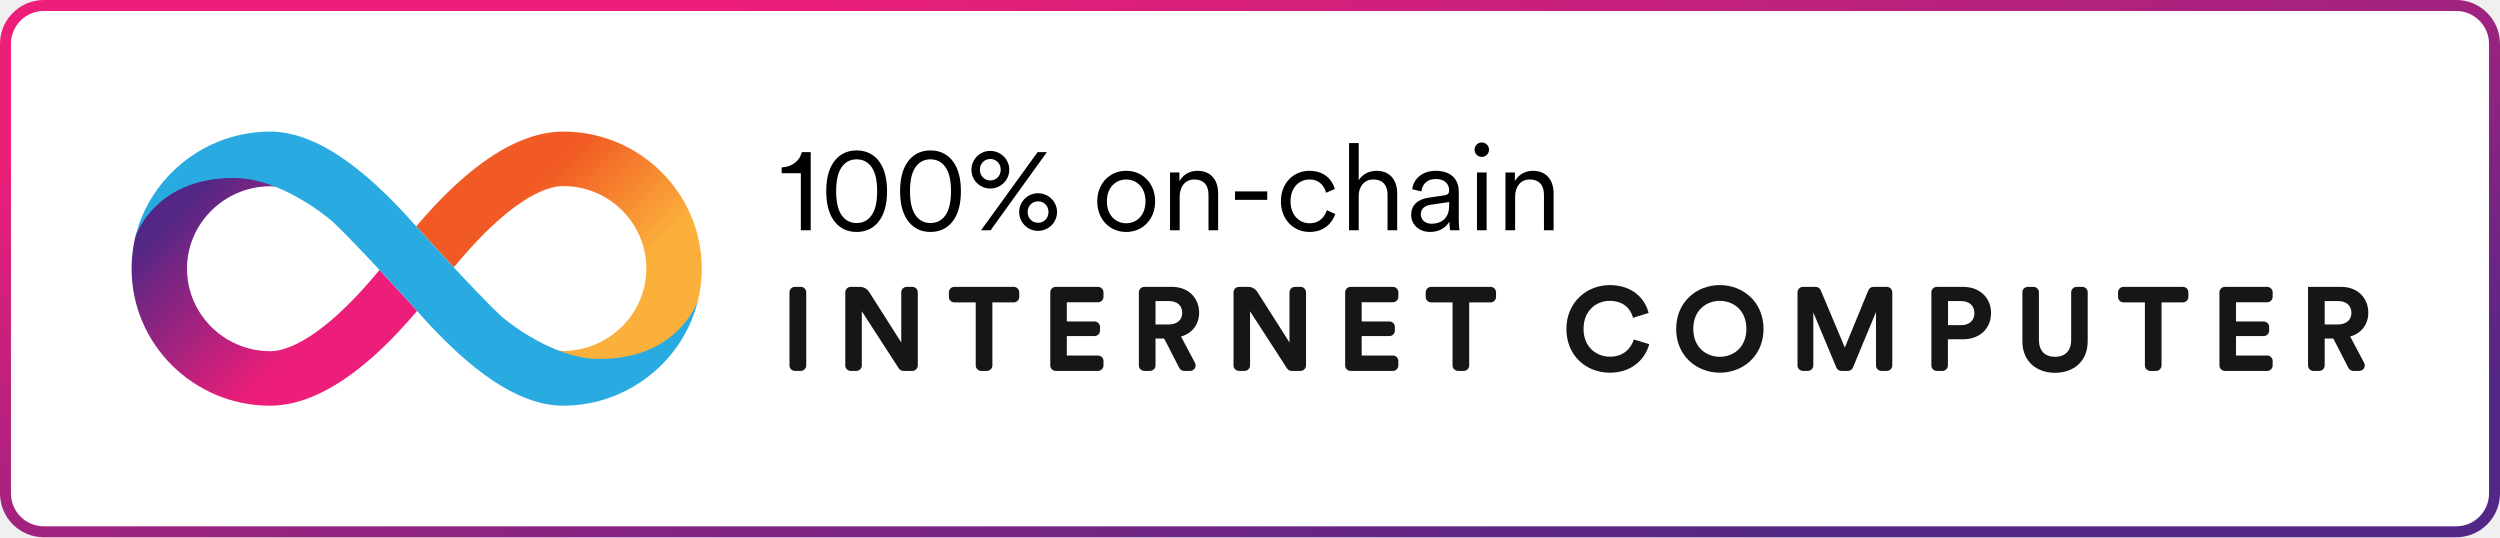
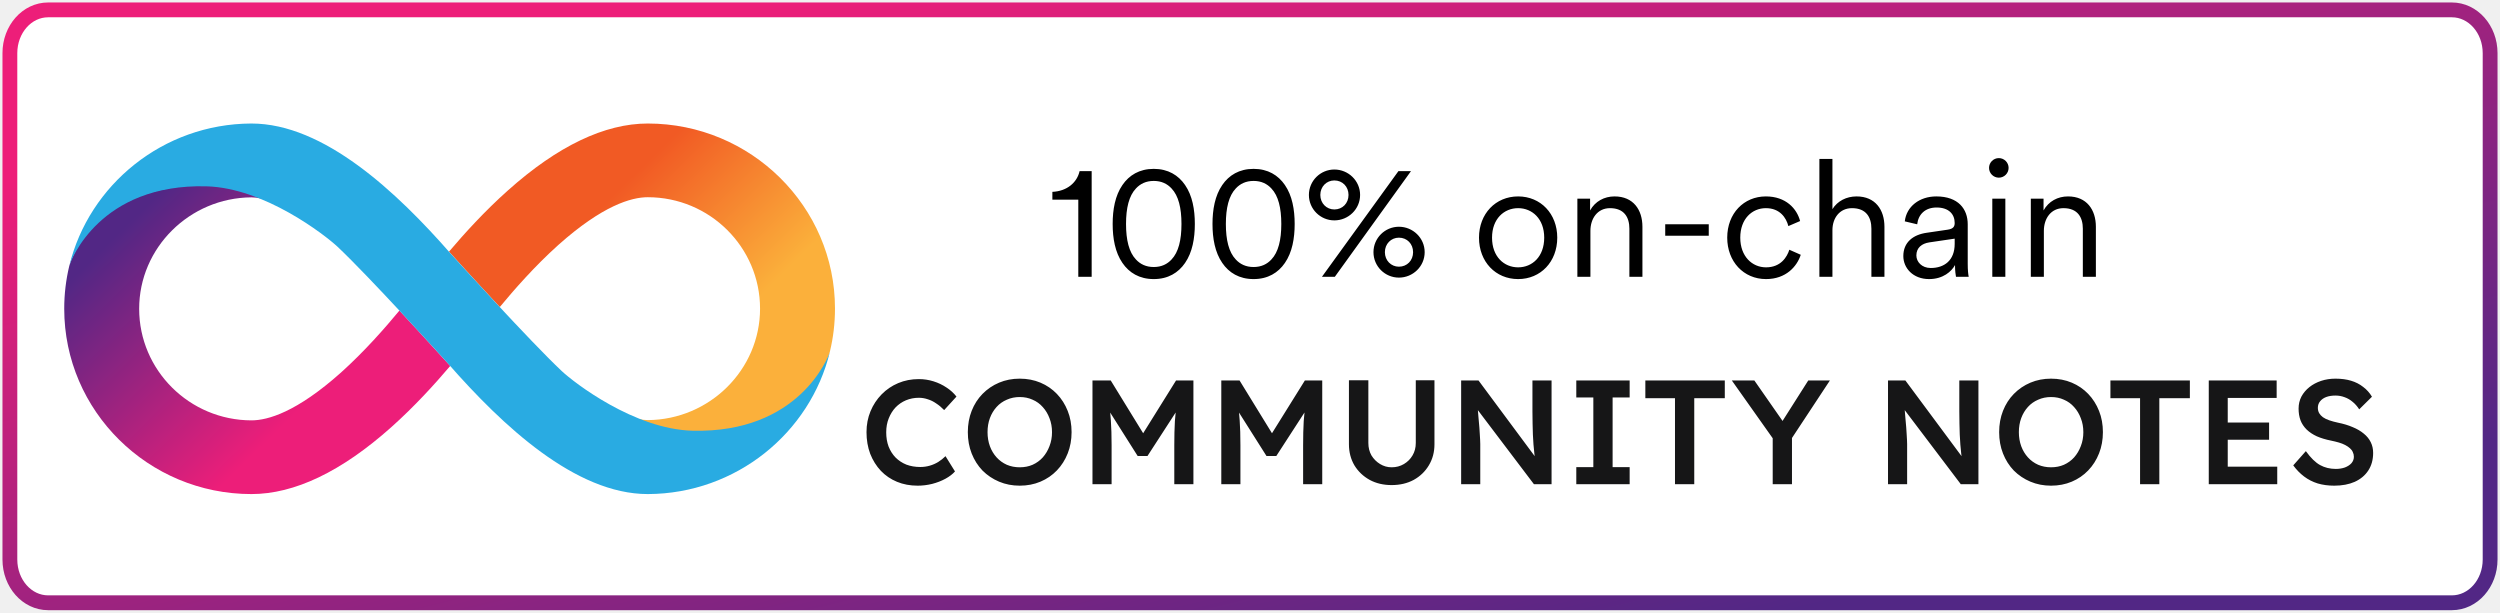
- <svg xmlns="http://www.w3.org/2000/svg" width="684" height="147" viewBox="0 0 228 49" fill="none">
-   <rect x="0.5" y="0.5" width="227" height="48" rx="3.5" fill="white" stroke="url(#paint0_linear_1810_46)" />
-   <path d="M51.37 12C48.463 12 45.295 13.517 41.945 16.504C40.356 17.919 38.984 19.436 37.955 20.649C37.955 20.649 37.955 20.649 37.964 20.658V20.649C37.964 20.649 39.589 22.45 41.386 24.381C42.352 23.213 43.742 21.623 45.34 20.189C48.319 17.533 50.26 16.972 51.37 16.972C55.55 16.972 58.945 20.346 58.945 24.491C58.945 28.608 55.541 31.982 51.37 32.009C51.181 32.009 50.937 31.982 50.63 31.917C51.849 32.45 53.158 32.836 54.404 32.836C62.059 32.836 63.558 27.754 63.657 27.386C63.883 26.458 64 25.483 64 24.482C64 17.607 58.331 12 51.37 12Z" fill="url(#paint1_linear_1810_46)" />
-   <path d="M24.63 37C27.537 37 30.706 35.483 34.055 32.496C35.644 31.081 37.016 29.564 38.045 28.351C38.045 28.351 38.045 28.351 38.036 28.342V28.351C38.036 28.351 36.411 26.549 34.614 24.619C33.649 25.787 32.258 27.377 30.66 28.811C27.681 31.467 25.74 32.028 24.63 32.028C20.45 32.018 17.055 28.645 17.055 24.5C17.055 20.382 20.459 17.009 24.63 16.982C24.819 16.982 25.063 17.009 25.37 17.073C24.151 16.54 22.842 16.154 21.596 16.154C13.941 16.154 12.451 21.237 12.343 21.596C12.117 22.533 12 23.498 12 24.5C12 31.393 17.669 37 24.63 37Z" fill="url(#paint2_linear_1810_46)" />
-   <path d="M54.386 32.726C50.468 32.625 46.396 29.482 45.565 28.7C43.417 26.678 38.461 21.21 38.072 20.778C34.443 16.632 29.523 12 24.63 12H24.621H24.612C18.672 12.028 13.679 16.127 12.343 21.596C12.443 21.237 14.402 16.053 21.588 16.237C25.506 16.338 29.595 19.528 30.435 20.309C32.584 22.331 37.54 27.8 37.928 28.232C41.557 32.368 46.477 37 51.37 37H51.379H51.388C57.329 36.972 62.33 32.873 63.657 27.404C63.549 27.763 61.581 32.901 54.386 32.726Z" fill="#29ABE2" />
-   <path d="M73.03 33.827C73.306 33.827 73.53 33.603 73.53 33.327V26.662C73.53 26.386 73.306 26.162 73.03 26.162H72.5C72.224 26.162 72 26.386 72 26.662V33.327C72 33.603 72.224 33.827 72.5 33.827H73.03Z" fill="#161617" />
-   <path d="M83.202 33.827C83.478 33.827 83.702 33.603 83.702 33.327V26.662C83.702 26.386 83.478 26.162 83.202 26.162H82.694C82.417 26.162 82.194 26.386 82.194 26.662V31.232L79.264 26.626C79.081 26.337 78.762 26.162 78.42 26.162H77.59C77.313 26.162 77.09 26.386 77.09 26.662V33.327C77.09 33.603 77.313 33.827 77.59 33.827H78.098C78.374 33.827 78.598 33.603 78.598 33.327V28.389L81.969 33.599C82.061 33.741 82.219 33.827 82.389 33.827H83.202Z" fill="#161617" />
-   <path d="M92.454 27.578C92.73 27.578 92.954 27.355 92.954 27.078V26.662C92.954 26.386 92.73 26.162 92.454 26.162H87.038C86.762 26.162 86.538 26.386 86.538 26.662V27.078C86.538 27.355 86.762 27.578 87.038 27.578H88.986V33.327C88.986 33.603 89.21 33.827 89.486 33.827H90.005C90.281 33.827 90.505 33.603 90.505 33.327V27.578H92.454Z" fill="#161617" />
-   <path d="M100.138 33.827C100.415 33.827 100.638 33.603 100.638 33.327V32.922C100.638 32.645 100.415 32.422 100.138 32.422H97.294V30.649H99.822C100.098 30.649 100.322 30.425 100.322 30.149V29.819C100.322 29.543 100.098 29.319 99.822 29.319H97.294V27.568H100.138C100.415 27.568 100.638 27.344 100.638 27.068V26.662C100.638 26.386 100.415 26.162 100.138 26.162H96.286C96.01 26.162 95.786 26.386 95.786 26.662V33.327C95.786 33.603 96.01 33.827 96.286 33.827H100.138Z" fill="#161617" />
-   <path d="M107.55 33.556C107.635 33.722 107.807 33.827 107.994 33.827H108.541C108.918 33.827 109.16 33.426 108.983 33.093L107.711 30.692C108.727 30.4 109.361 29.589 109.361 28.519C109.361 27.189 108.4 26.162 106.891 26.162H104.364C104.088 26.162 103.864 26.386 103.864 26.662V33.327C103.864 33.603 104.088 33.827 104.364 33.827H104.883C105.159 33.827 105.383 33.603 105.383 33.327V30.876H106.17L107.55 33.556ZM105.383 29.589V27.459H106.607C107.372 27.459 107.82 27.881 107.82 28.53C107.82 29.157 107.372 29.589 106.607 29.589H105.383Z" fill="#161617" />
-   <path d="M118.609 33.827C118.885 33.827 119.109 33.603 119.109 33.327V26.662C119.109 26.386 118.885 26.162 118.609 26.162H118.101C117.825 26.162 117.601 26.386 117.601 26.662V31.232L114.671 26.626C114.488 26.337 114.17 26.162 113.828 26.162H112.997C112.721 26.162 112.497 26.386 112.497 26.662V33.327C112.497 33.603 112.721 33.827 112.997 33.827H113.505C113.781 33.827 114.005 33.603 114.005 33.327V28.389L117.377 33.599C117.469 33.741 117.627 33.827 117.796 33.827H118.609Z" fill="#161617" />
-   <path d="M127.03 33.827C127.306 33.827 127.53 33.603 127.53 33.327V32.922C127.53 32.645 127.306 32.422 127.03 32.422H124.186V30.649H126.713C126.989 30.649 127.213 30.425 127.213 30.149V29.819C127.213 29.543 126.989 29.319 126.713 29.319H124.186V27.568H127.03C127.306 27.568 127.53 27.344 127.53 27.068V26.662C127.53 26.386 127.306 26.162 127.03 26.162H123.178C122.901 26.162 122.678 26.386 122.678 26.662V33.327C122.678 33.603 122.901 33.827 123.178 33.827H127.03Z" fill="#161617" />
-   <path d="M135.939 27.578C136.215 27.578 136.439 27.355 136.439 27.078V26.662C136.439 26.386 136.215 26.162 135.939 26.162H130.523C130.247 26.162 130.023 26.386 130.023 26.662V27.078C130.023 27.355 130.247 27.578 130.523 27.578H132.471V33.327C132.471 33.603 132.695 33.827 132.971 33.827H133.491C133.767 33.827 133.991 33.603 133.991 33.327V27.578H135.939Z" fill="#161617" />
-   <path d="M146.823 33.989C148.998 33.989 150.113 32.562 150.408 31.384L148.998 30.962C148.79 31.676 148.146 32.53 146.823 32.53C145.577 32.53 144.419 31.632 144.419 30C144.419 28.259 145.643 27.438 146.801 27.438C148.146 27.438 148.747 28.249 148.932 28.984L150.353 28.541C150.047 27.297 148.943 26 146.801 26C144.725 26 142.856 27.557 142.856 30C142.856 32.443 144.659 33.989 146.823 33.989Z" fill="#161617" />
-   <path d="M154.428 29.989C154.428 28.259 155.653 27.438 156.844 27.438C158.046 27.438 159.27 28.259 159.27 29.989C159.27 31.719 158.046 32.541 156.844 32.541C155.653 32.541 154.428 31.719 154.428 29.989ZM152.866 30C152.866 32.465 154.745 33.989 156.844 33.989C158.953 33.989 160.833 32.465 160.833 30C160.833 27.524 158.953 26 156.844 26C154.745 26 152.866 27.524 152.866 30Z" fill="#161617" />
-   <path d="M172.077 33.827C172.354 33.827 172.577 33.603 172.577 33.327V26.662C172.577 26.386 172.354 26.162 172.077 26.162H170.858C170.655 26.162 170.472 26.285 170.395 26.472L168.249 31.697L166.05 26.468C165.972 26.283 165.79 26.162 165.589 26.162H164.432C164.156 26.162 163.932 26.386 163.932 26.662V33.327C163.932 33.603 164.156 33.827 164.432 33.827H164.875C165.151 33.827 165.375 33.603 165.375 33.327V28.497L167.476 33.52C167.554 33.706 167.736 33.827 167.937 33.827H168.528C168.73 33.827 168.912 33.705 168.989 33.519L171.091 28.454V33.327C171.091 33.603 171.315 33.827 171.591 33.827H172.077Z" fill="#161617" />
-   <path d="M177.66 29.654V27.459H178.851C179.605 27.459 180.065 27.881 180.065 28.562C180.065 29.222 179.605 29.654 178.851 29.654H177.66ZM179.037 30.941C180.567 30.941 181.584 29.946 181.584 28.551C181.584 27.168 180.567 26.162 179.037 26.162H176.641C176.365 26.162 176.141 26.386 176.141 26.662V33.327C176.141 33.603 176.365 33.827 176.641 33.827H177.149C177.425 33.827 177.649 33.603 177.649 33.327V30.941H179.037Z" fill="#161617" />
-   <path d="M187.414 34C189.076 34 190.398 32.995 190.398 31.113V26.662C190.398 26.386 190.174 26.162 189.898 26.162H189.39C189.114 26.162 188.89 26.386 188.89 26.662V31.005C188.89 32.011 188.332 32.541 187.414 32.541C186.518 32.541 185.95 32.011 185.95 31.005V26.662C185.95 26.386 185.726 26.162 185.45 26.162H184.941C184.665 26.162 184.441 26.386 184.441 26.662V31.113C184.441 32.995 185.764 34 187.414 34Z" fill="#161617" />
-   <path d="M199.081 27.578C199.357 27.578 199.581 27.355 199.581 27.078V26.662C199.581 26.386 199.357 26.162 199.081 26.162H193.666C193.389 26.162 193.166 26.386 193.166 26.662V27.078C193.166 27.355 193.389 27.578 193.666 27.578H195.614V33.327C195.614 33.603 195.838 33.827 196.114 33.827H196.633C196.909 33.827 197.133 33.603 197.133 33.327V27.578H199.081Z" fill="#161617" />
-   <path d="M206.766 33.827C207.042 33.827 207.266 33.603 207.266 33.327V32.922C207.266 32.645 207.042 32.422 206.766 32.422H203.922V30.649H206.449C206.725 30.649 206.949 30.425 206.949 30.149V29.819C206.949 29.543 206.725 29.319 206.449 29.319H203.922V27.568H206.766C207.042 27.568 207.266 27.344 207.266 27.068V26.662C207.266 26.386 207.042 26.162 206.766 26.162H202.913C202.637 26.162 202.413 26.386 202.413 26.662V33.327C202.413 33.603 202.637 33.827 202.913 33.827H206.766Z" fill="#161617" />
-   <path d="M214.177 33.556C214.263 33.722 214.435 33.827 214.622 33.827H215.169C215.546 33.827 215.787 33.426 215.611 33.093L214.339 30.692C215.355 30.4 215.989 29.589 215.989 28.519C215.989 27.189 215.027 26.162 213.519 26.162H210.492V33.327C210.492 33.603 210.715 33.827 210.992 33.827H211.511C211.787 33.827 212.011 33.603 212.011 33.327V30.876H212.798L214.177 33.556ZM212.011 29.589V27.459H213.235C214 27.459 214.448 27.881 214.448 28.53C214.448 29.157 214 29.589 213.235 29.589H212.011Z" fill="#161617" />
-   <path d="M73.937 21V13.872H73.123C72.947 14.642 72.276 15.225 71.286 15.269V15.797H73.035V21H73.937ZM78.126 20.34C77.598 20.34 77.213 20.142 76.927 19.834C76.454 19.339 76.256 18.514 76.256 17.436C76.256 16.358 76.454 15.533 76.927 15.038C77.213 14.73 77.598 14.532 78.126 14.532C78.654 14.532 79.039 14.73 79.325 15.038C79.798 15.533 79.996 16.358 79.996 17.436C79.996 18.514 79.798 19.339 79.325 19.834C79.039 20.142 78.654 20.34 78.126 20.34ZM78.126 21.154C79.094 21.154 79.787 20.725 80.238 20.065C80.733 19.35 80.898 18.404 80.898 17.436C80.898 16.468 80.733 15.522 80.238 14.807C79.787 14.147 79.094 13.718 78.126 13.718C77.158 13.718 76.465 14.147 76.014 14.807C75.519 15.522 75.354 16.468 75.354 17.436C75.354 18.404 75.519 19.35 76.014 20.065C76.465 20.725 77.158 21.154 78.126 21.154ZM84.861 20.34C84.333 20.34 83.948 20.142 83.662 19.834C83.189 19.339 82.991 18.514 82.991 17.436C82.991 16.358 83.189 15.533 83.662 15.038C83.948 14.73 84.333 14.532 84.861 14.532C85.389 14.532 85.774 14.73 86.06 15.038C86.533 15.533 86.731 16.358 86.731 17.436C86.731 18.514 86.533 19.339 86.06 19.834C85.774 20.142 85.389 20.34 84.861 20.34ZM84.861 21.154C85.829 21.154 86.522 20.725 86.973 20.065C87.468 19.35 87.633 18.404 87.633 17.436C87.633 16.468 87.468 15.522 86.973 14.807C86.522 14.147 85.829 13.718 84.861 13.718C83.893 13.718 83.2 14.147 82.749 14.807C82.254 15.522 82.089 16.468 82.089 17.436C82.089 18.404 82.254 19.35 82.749 20.065C83.2 20.725 83.893 21.154 84.861 21.154ZM89.364 15.478C89.364 14.917 89.781 14.499 90.309 14.499C90.859 14.499 91.266 14.917 91.266 15.478C91.266 16.039 90.859 16.457 90.309 16.457C89.781 16.457 89.364 16.039 89.364 15.478ZM88.594 15.478C88.594 16.435 89.374 17.194 90.309 17.194C91.255 17.194 92.047 16.435 92.047 15.478C92.047 14.521 91.255 13.762 90.309 13.762C89.374 13.762 88.594 14.521 88.594 15.478ZM93.719 19.339C93.719 18.778 94.138 18.36 94.665 18.36C95.216 18.36 95.623 18.778 95.623 19.339C95.623 19.9 95.216 20.318 94.665 20.318C94.138 20.318 93.719 19.9 93.719 19.339ZM92.95 19.339C92.95 20.296 93.731 21.055 94.665 21.055C95.612 21.055 96.403 20.296 96.403 19.339C96.403 18.382 95.612 17.623 94.665 17.623C93.731 17.623 92.95 18.382 92.95 19.339ZM90.343 21L95.48 13.872H94.632L89.474 21H90.343ZM102.709 15.577C101.191 15.577 100.069 16.743 100.069 18.36C100.069 19.988 101.191 21.154 102.709 21.154C104.227 21.154 105.349 19.988 105.349 18.36C105.349 16.743 104.227 15.577 102.709 15.577ZM102.709 16.369C103.655 16.369 104.469 17.084 104.469 18.36C104.469 19.647 103.655 20.362 102.709 20.362C101.763 20.362 100.949 19.647 100.949 18.36C100.949 17.084 101.763 16.369 102.709 16.369ZM107.586 17.898C107.586 17.073 108.059 16.369 108.906 16.369C109.863 16.369 110.215 16.985 110.215 17.755V21H111.095V17.623C111.095 16.479 110.479 15.577 109.214 15.577C108.521 15.577 107.905 15.907 107.564 16.523V15.731H106.706V21H107.586V17.898ZM115.57 18.228V17.458H112.633V18.228H115.57ZM119.423 16.369C120.369 16.369 120.798 17.018 120.941 17.579L121.733 17.238C121.513 16.402 120.776 15.577 119.423 15.577C117.938 15.577 116.816 16.721 116.816 18.36C116.816 19.966 117.916 21.154 119.434 21.154C120.787 21.154 121.524 20.296 121.777 19.515L121.007 19.174C120.853 19.658 120.435 20.362 119.434 20.362C118.499 20.362 117.696 19.625 117.696 18.36C117.696 17.084 118.499 16.369 119.423 16.369ZM123.914 17.854C123.914 17.04 124.398 16.369 125.234 16.369C126.191 16.369 126.543 16.985 126.543 17.755V21H127.423V17.623C127.423 16.479 126.807 15.577 125.542 15.577C124.86 15.577 124.255 15.885 123.914 16.435V13.047H123.034V21H123.914V17.854ZM128.697 19.603C128.697 20.406 129.346 21.154 130.435 21.154C131.381 21.154 131.953 20.637 132.184 20.208C132.184 20.615 132.228 20.879 132.25 21H133.108C133.075 20.835 133.042 20.56 133.042 20.12V17.458C133.042 16.435 132.415 15.577 130.919 15.577C129.786 15.577 128.906 16.259 128.796 17.26L129.632 17.458C129.709 16.787 130.171 16.325 130.941 16.325C131.766 16.325 132.162 16.776 132.162 17.37C132.162 17.601 132.074 17.766 131.689 17.821L130.27 18.03C129.346 18.162 128.697 18.679 128.697 19.603ZM130.545 20.406C129.94 20.406 129.577 19.988 129.577 19.559C129.577 19.042 129.94 18.756 130.446 18.679L132.162 18.426V18.778C132.162 19.9 131.458 20.406 130.545 20.406ZM135.58 21V15.731H134.7V21H135.58ZM134.48 13.652C134.48 14.015 134.777 14.312 135.14 14.312C135.503 14.312 135.8 14.015 135.8 13.652C135.8 13.289 135.503 12.992 135.14 12.992C134.777 12.992 134.48 13.289 134.48 13.652ZM138.179 17.898C138.179 17.073 138.652 16.369 139.499 16.369C140.456 16.369 140.808 16.985 140.808 17.755V21H141.688V17.623C141.688 16.479 141.072 15.577 139.807 15.577C139.114 15.577 138.498 15.907 138.157 16.523V15.731H137.299V21H138.179V17.898Z" fill="black" />
+ <svg xmlns="http://www.w3.org/2000/svg" width="506" height="124" viewBox="0 0 506 124" fill="none">
+   <path d="M496.26 2H9.74C5.465 2 2 5.918 2 10.75V113.25C2 118.082 5.465 122 9.74 122H496.26C500.535 122 504 118.082 504 113.25V10.75C504 5.918 500.535 2 496.26 2Z" fill="white" stroke="url(#paint0_linear_448_86)" stroke-width="3" />
+   <path d="M131.111 25C122.39 25 112.884 29.549 102.836 38.511C98.069 42.757 93.953 47.307 90.865 50.947C90.865 50.947 90.865 50.947 90.892 50.974V50.947C90.892 50.947 95.767 56.351 101.157 62.142C104.055 58.64 108.226 53.87 113.019 49.568C121.957 41.599 127.78 39.917 131.111 39.917C143.651 39.917 153.834 50.037 153.834 62.472C153.834 74.826 143.624 84.945 131.111 85.028C130.542 85.028 129.811 84.945 128.89 84.752C132.546 86.351 136.473 87.509 140.211 87.509C163.178 87.509 167.673 72.261 167.971 71.158C168.648 68.373 169.001 65.451 169.001 62.445C169.001 41.82 151.992 25 131.111 25Z" fill="url(#paint1_linear_448_86)" />
+   <path d="M50.889 100C59.61 100 69.117 95.45 79.164 86.489C83.931 82.242 88.048 77.693 91.135 74.053C91.135 74.053 91.135 74.053 91.108 74.025V74.053C91.108 74.053 86.233 68.648 80.844 62.858C77.946 66.36 73.775 71.13 68.981 75.432C60.044 83.4 54.221 85.082 50.889 85.082C38.35 85.055 28.166 74.935 28.166 62.5C28.166 50.147 38.377 40.027 50.889 39.944C51.458 39.944 52.19 40.027 53.11 40.22C49.454 38.621 45.527 37.463 41.789 37.463C18.823 37.463 14.354 52.711 14.029 53.786C13.352 56.599 13 59.494 13 62.5C13 83.18 30.008 100 50.889 100Z" fill="url(#paint2_linear_448_86)" />
+   <path d="M140.156 87.178C128.402 86.875 116.187 77.445 113.696 75.101C107.25 69.035 92.381 52.629 91.217 51.333C80.329 38.897 65.569 25 50.889 25H50.862H50.835C33.014 25.083 18.038 37.38 14.029 53.787C14.327 52.711 20.204 37.16 41.763 37.711C53.517 38.015 65.785 47.583 68.304 49.926C74.75 55.993 89.619 72.399 90.783 73.695C101.671 86.103 116.431 100 131.11 100H131.137H131.164C148.985 99.918 163.989 87.62 167.971 71.213C167.645 72.289 161.741 87.702 140.156 87.178Z" fill="#29ABE2" />
+   <path d="M220.953 56.024V34.64H218.511C217.983 36.95 215.97 38.699 213 38.831V40.415H218.247V56.024H220.953ZM233.519 54.044C231.935 54.044 230.78 53.45 229.922 52.526C228.503 51.041 227.909 48.566 227.909 45.332C227.909 42.098 228.503 39.623 229.922 38.138C230.78 37.214 231.935 36.62 233.519 36.62C235.103 36.62 236.258 37.214 237.116 38.138C238.535 39.623 239.129 42.098 239.129 45.332C239.129 48.566 238.535 51.041 237.116 52.526C236.258 53.45 235.103 54.044 233.519 54.044ZM233.519 56.486C236.423 56.486 238.502 55.199 239.855 53.219C241.34 51.074 241.835 48.236 241.835 45.332C241.835 42.428 241.34 39.59 239.855 37.445C238.502 35.465 236.423 34.178 233.519 34.178C230.615 34.178 228.536 35.465 227.183 37.445C225.698 39.59 225.203 42.428 225.203 45.332C225.203 48.236 225.698 51.074 227.183 53.219C228.536 55.199 230.615 56.486 233.519 56.486ZM253.725 54.044C252.141 54.044 250.986 53.45 250.128 52.526C248.709 51.041 248.115 48.566 248.115 45.332C248.115 42.098 248.709 39.623 250.128 38.138C250.986 37.214 252.141 36.62 253.725 36.62C255.309 36.62 256.464 37.214 257.322 38.138C258.741 39.623 259.335 42.098 259.335 45.332C259.335 48.566 258.741 51.041 257.322 52.526C256.464 53.45 255.309 54.044 253.725 54.044ZM253.725 56.486C256.629 56.486 258.708 55.199 260.061 53.219C261.546 51.074 262.041 48.236 262.041 45.332C262.041 42.428 261.546 39.59 260.061 37.445C258.708 35.465 256.629 34.178 253.725 34.178C250.821 34.178 248.742 35.465 247.389 37.445C245.904 39.59 245.409 42.428 245.409 45.332C245.409 48.236 245.904 51.074 247.389 53.219C248.742 55.199 250.821 56.486 253.725 56.486ZM267.232 39.458C267.232 37.775 268.486 36.521 270.07 36.521C271.72 36.521 272.941 37.775 272.941 39.458C272.941 41.141 271.72 42.395 270.07 42.395C268.486 42.395 267.232 41.141 267.232 39.458ZM264.922 39.458C264.922 42.329 267.265 44.606 270.07 44.606C272.908 44.606 275.284 42.329 275.284 39.458C275.284 36.587 272.908 34.31 270.07 34.31C267.265 34.31 264.922 36.587 264.922 39.458ZM280.3 51.041C280.3 49.358 281.554 48.104 283.138 48.104C284.788 48.104 286.009 49.358 286.009 51.041C286.009 52.724 284.788 53.978 283.138 53.978C281.554 53.978 280.3 52.724 280.3 51.041ZM277.99 51.041C277.99 53.912 280.333 56.189 283.138 56.189C285.976 56.189 288.353 53.912 288.353 51.041C288.353 48.17 285.976 45.893 283.138 45.893C280.333 45.893 277.99 48.17 277.99 51.041ZM270.169 56.024L285.58 34.64H283.039L267.562 56.024H270.169ZM307.269 39.755C302.715 39.755 299.349 43.253 299.349 48.104C299.349 52.988 302.715 56.486 307.269 56.486C311.823 56.486 315.189 52.988 315.189 48.104C315.189 43.253 311.823 39.755 307.269 39.755ZM307.269 42.131C310.107 42.131 312.549 44.276 312.549 48.104C312.549 51.965 310.107 54.11 307.269 54.11C304.431 54.11 301.989 51.965 301.989 48.104C301.989 44.276 304.431 42.131 307.269 42.131ZM321.9 46.718C321.9 44.243 323.319 42.131 325.86 42.131C328.731 42.131 329.787 43.979 329.787 46.289V56.024H332.427V45.893C332.427 42.461 330.579 39.755 326.784 39.755C324.705 39.755 322.857 40.745 321.834 42.593V40.217H319.26V56.024H321.9V46.718ZM345.852 47.708V45.398H337.041V47.708H345.852ZM357.411 42.131C360.249 42.131 361.536 44.078 361.965 45.761L364.341 44.738C363.681 42.23 361.47 39.755 357.411 39.755C352.956 39.755 349.59 43.187 349.59 48.104C349.59 52.922 352.89 56.486 357.444 56.486C361.503 56.486 363.714 53.912 364.473 51.569L362.163 50.546C361.701 51.998 360.447 54.11 357.444 54.11C354.639 54.11 352.23 51.899 352.23 48.104C352.23 44.276 354.639 42.131 357.411 42.131ZM370.884 46.586C370.884 44.144 372.336 42.131 374.844 42.131C377.715 42.131 378.771 43.979 378.771 46.289V56.024H381.411V45.893C381.411 42.461 379.563 39.755 375.768 39.755C373.722 39.755 371.907 40.679 370.884 42.329V32.165H368.244V56.024H370.884V46.586ZM385.233 51.833C385.233 54.242 387.18 56.486 390.447 56.486C393.285 56.486 395.001 54.935 395.694 53.648C395.694 54.869 395.826 55.661 395.892 56.024H398.466C398.367 55.529 398.268 54.704 398.268 53.384V45.398C398.268 42.329 396.387 39.755 391.899 39.755C388.5 39.755 385.86 41.801 385.53 44.804L388.038 45.398C388.269 43.385 389.655 41.999 391.965 41.999C394.44 41.999 395.628 43.352 395.628 45.134C395.628 45.827 395.364 46.322 394.209 46.487L389.952 47.114C387.18 47.51 385.233 49.061 385.233 51.833ZM390.777 54.242C388.962 54.242 387.873 52.988 387.873 51.701C387.873 50.15 388.962 49.292 390.48 49.061L395.628 48.302V49.358C395.628 52.724 393.516 54.242 390.777 54.242ZM405.882 56.024V40.217H403.242V56.024H405.882ZM402.582 33.98C402.582 35.069 403.473 35.96 404.562 35.96C405.651 35.96 406.542 35.069 406.542 33.98C406.542 32.891 405.651 32 404.562 32C403.473 32 402.582 32.891 402.582 33.98ZM413.679 46.718C413.679 44.243 415.098 42.131 417.639 42.131C420.51 42.131 421.566 43.979 421.566 46.289V56.024H424.206V45.893C424.206 42.461 422.358 39.755 418.563 39.755C416.484 39.755 414.636 40.745 413.613 42.593V40.217H411.039V56.024H413.679V46.718Z" fill="black" />
+   <path d="M185.73 98.3C184.21 98.3 182.82 98.04 181.56 97.52C180.3 97 179.21 96.26 178.29 95.3C177.37 94.32 176.65 93.17 176.13 91.85C175.63 90.51 175.38 89.05 175.38 87.47C175.38 85.95 175.65 84.54 176.19 83.24C176.73 81.94 177.48 80.8 178.44 79.82C179.4 78.84 180.52 78.08 181.8 77.54C183.08 77 184.47 76.73 185.97 76.73C186.99 76.73 187.98 76.88 188.94 77.18C189.9 77.48 190.78 77.9 191.58 78.44C192.38 78.96 193.05 79.57 193.59 80.27L191.1 83C190.58 82.46 190.04 82.01 189.48 81.65C188.94 81.27 188.37 80.99 187.77 80.81C187.19 80.61 186.59 80.51 185.97 80.51C185.05 80.51 184.18 80.68 183.36 81.02C182.56 81.36 181.86 81.84 181.26 82.46C180.68 83.08 180.22 83.82 179.88 84.68C179.54 85.52 179.37 86.46 179.37 87.5C179.37 88.56 179.53 89.52 179.85 90.38C180.19 91.24 180.66 91.98 181.26 92.6C181.88 93.22 182.61 93.7 183.45 94.04C184.31 94.36 185.25 94.52 186.27 94.52C186.93 94.52 187.57 94.43 188.19 94.25C188.81 94.07 189.38 93.82 189.9 93.5C190.44 93.16 190.93 92.77 191.37 92.33L193.29 95.42C192.81 95.96 192.17 96.45 191.37 96.89C190.57 97.33 189.67 97.68 188.67 97.94C187.69 98.18 186.71 98.3 185.73 98.3ZM206.388 98.3C204.888 98.3 203.498 98.03 202.218 97.49C200.938 96.95 199.818 96.2 198.858 95.24C197.918 94.26 197.188 93.11 196.668 91.79C196.148 90.47 195.888 89.03 195.888 87.47C195.888 85.91 196.148 84.47 196.668 83.15C197.188 81.83 197.918 80.69 198.858 79.73C199.818 78.75 200.938 77.99 202.218 77.45C203.498 76.91 204.888 76.64 206.388 76.64C207.908 76.64 209.308 76.91 210.588 77.45C211.868 77.99 212.978 78.75 213.918 79.73C214.858 80.71 215.588 81.86 216.108 83.18C216.628 84.48 216.888 85.91 216.888 87.47C216.888 89.01 216.628 90.44 216.108 91.76C215.588 93.08 214.858 94.23 213.918 95.21C212.978 96.19 211.868 96.95 210.588 97.49C209.308 98.03 207.908 98.3 206.388 98.3ZM206.388 94.58C207.348 94.58 208.218 94.41 208.998 94.07C209.798 93.71 210.488 93.21 211.068 92.57C211.648 91.91 212.098 91.15 212.418 90.29C212.758 89.43 212.928 88.49 212.928 87.47C212.928 86.45 212.758 85.51 212.418 84.65C212.098 83.79 211.648 83.04 211.068 82.4C210.488 81.74 209.798 81.24 208.998 80.9C208.218 80.54 207.348 80.36 206.388 80.36C205.448 80.36 204.578 80.54 203.778 80.9C202.978 81.24 202.288 81.73 201.708 82.37C201.128 83.01 200.678 83.76 200.358 84.62C200.038 85.48 199.878 86.43 199.878 87.47C199.878 88.49 200.038 89.44 200.358 90.32C200.678 91.18 201.128 91.93 201.708 92.57C202.288 93.21 202.978 93.71 203.778 94.07C204.578 94.41 205.448 94.58 206.388 94.58ZM221.117 98V77H224.807L232.457 89.45L230.297 89.42L238.037 77H241.547V98H237.677V90.11C237.677 88.31 237.717 86.69 237.797 85.25C237.897 83.81 238.057 82.38 238.277 80.96L238.757 82.25L232.247 92.3H230.267L223.967 82.34L224.387 80.96C224.607 82.3 224.757 83.68 224.837 85.1C224.937 86.5 224.987 88.17 224.987 90.11V98H221.117ZM247.191 98V77H250.881L258.531 89.45L256.371 89.42L264.111 77H267.621V98H263.751V90.11C263.751 88.31 263.791 86.69 263.871 85.25C263.971 83.81 264.131 82.38 264.351 80.96L264.831 82.25L258.321 92.3H256.341L250.041 82.34L250.461 80.96C250.681 82.3 250.831 83.68 250.911 85.1C251.011 86.5 251.061 88.17 251.061 90.11V98H247.191ZM281.665 98.18C280.005 98.18 278.525 97.83 277.225 97.13C275.925 96.41 274.895 95.43 274.135 94.19C273.395 92.93 273.025 91.51 273.025 89.93V76.97H276.955V89.66C276.955 90.6 277.165 91.44 277.585 92.18C278.025 92.9 278.605 93.48 279.325 93.92C280.045 94.36 280.825 94.58 281.665 94.58C282.585 94.58 283.415 94.36 284.155 93.92C284.895 93.48 285.475 92.9 285.895 92.18C286.335 91.44 286.555 90.6 286.555 89.66V76.97H290.335V89.93C290.335 91.51 289.955 92.93 289.195 94.19C288.455 95.43 287.435 96.41 286.135 97.13C284.835 97.83 283.345 98.18 281.665 98.18ZM295.736 98V77H299.246L311.426 93.41L310.766 93.53C310.686 92.97 310.616 92.4 310.556 91.82C310.496 91.22 310.436 90.6 310.376 89.96C310.336 89.32 310.296 88.65 310.256 87.95C310.236 87.25 310.216 86.52 310.196 85.76C310.176 84.98 310.166 84.16 310.166 83.3V77H314.036V98H310.466L298.226 81.83L299.006 81.62C299.106 82.74 299.186 83.7 299.246 84.5C299.326 85.28 299.386 85.96 299.426 86.54C299.466 87.1 299.496 87.57 299.516 87.95C299.556 88.33 299.576 88.68 299.576 89C299.596 89.3 299.606 89.59 299.606 89.87V98H295.736ZM319.042 98V94.55H322.492V80.45H319.042V77H329.842V80.45H326.392V94.55H329.842V98H319.042ZM339.018 98V80.6H333.018V77H349.098V80.6H342.918V98H339.018ZM358.796 98V87.53L359.006 89L350.516 77H355.076L361.556 86.3L360.146 86.21L365.996 77H370.376L362.246 89.33L362.696 87.29V98H358.796ZM382.133 98V77H385.643L397.823 93.41L397.163 93.53C397.083 92.97 397.013 92.4 396.952 91.82C396.893 91.22 396.833 90.6 396.773 89.96C396.733 89.32 396.693 88.65 396.653 87.95C396.633 87.25 396.613 86.52 396.593 85.76C396.573 84.98 396.563 84.16 396.563 83.3V77H400.433V98H396.863L384.623 81.83L385.403 81.62C385.503 82.74 385.583 83.7 385.643 84.5C385.723 85.28 385.783 85.96 385.823 86.54C385.863 87.1 385.893 87.57 385.913 87.95C385.953 88.33 385.973 88.68 385.973 89C385.993 89.3 386.003 89.59 386.003 89.87V98H382.133ZM415.128 98.3C413.628 98.3 412.238 98.03 410.958 97.49C409.678 96.95 408.558 96.2 407.598 95.24C406.658 94.26 405.928 93.11 405.408 91.79C404.888 90.47 404.628 89.03 404.628 87.47C404.628 85.91 404.888 84.47 405.408 83.15C405.928 81.83 406.658 80.69 407.598 79.73C408.558 78.75 409.678 77.99 410.958 77.45C412.238 76.91 413.628 76.64 415.128 76.64C416.648 76.64 418.048 76.91 419.328 77.45C420.608 77.99 421.718 78.75 422.658 79.73C423.598 80.71 424.328 81.86 424.848 83.18C425.368 84.48 425.628 85.91 425.628 87.47C425.628 89.01 425.368 90.44 424.848 91.76C424.328 93.08 423.598 94.23 422.658 95.21C421.718 96.19 420.608 96.95 419.328 97.49C418.048 98.03 416.648 98.3 415.128 98.3ZM415.128 94.58C416.088 94.58 416.958 94.41 417.738 94.07C418.538 93.71 419.228 93.21 419.808 92.57C420.388 91.91 420.838 91.15 421.158 90.29C421.498 89.43 421.668 88.49 421.668 87.47C421.668 86.45 421.498 85.51 421.158 84.65C420.838 83.79 420.388 83.04 419.808 82.4C419.228 81.74 418.538 81.24 417.738 80.9C416.958 80.54 416.088 80.36 415.128 80.36C414.188 80.36 413.318 80.54 412.518 80.9C411.718 81.24 411.028 81.73 410.448 82.37C409.868 83.01 409.418 83.76 409.098 84.62C408.778 85.48 408.618 86.43 408.618 87.47C408.618 88.49 408.778 89.44 409.098 90.32C409.418 91.18 409.868 91.93 410.448 92.57C411.028 93.21 411.718 93.71 412.518 94.07C413.318 94.41 414.188 94.58 415.128 94.58ZM433.149 98V80.6H427.149V77H443.229V80.6H437.049V98H433.149ZM447.054 98V77H460.794V80.54H450.894V94.46H460.914V98H447.054ZM448.854 89V85.52H459.264V89H448.854ZM472.464 98.3C471.244 98.3 470.124 98.15 469.104 97.85C468.084 97.53 467.164 97.06 466.344 96.44C465.524 95.82 464.794 95.07 464.154 94.19L466.704 91.31C467.684 92.67 468.644 93.61 469.584 94.13C470.524 94.65 471.584 94.91 472.764 94.91C473.444 94.91 474.064 94.81 474.624 94.61C475.184 94.39 475.624 94.1 475.944 93.74C476.264 93.36 476.424 92.93 476.424 92.45C476.424 92.11 476.354 91.8 476.214 91.52C476.094 91.22 475.904 90.96 475.644 90.74C475.384 90.5 475.064 90.28 474.684 90.08C474.304 89.88 473.874 89.71 473.394 89.57C472.914 89.43 472.384 89.3 471.804 89.18C470.704 88.96 469.744 88.67 468.924 88.31C468.104 87.93 467.414 87.47 466.854 86.93C466.294 86.37 465.884 85.75 465.624 85.07C465.364 84.37 465.234 83.58 465.234 82.7C465.234 81.82 465.424 81.01 465.804 80.27C466.204 79.53 466.744 78.89 467.424 78.35C468.104 77.81 468.894 77.39 469.794 77.09C470.694 76.79 471.664 76.64 472.704 76.64C473.884 76.64 474.934 76.78 475.854 77.06C476.794 77.34 477.614 77.76 478.314 78.32C479.034 78.86 479.624 79.52 480.084 80.3L477.504 82.85C477.104 82.23 476.654 81.72 476.154 81.32C475.654 80.9 475.114 80.59 474.534 80.39C473.954 80.17 473.344 80.06 472.704 80.06C471.984 80.06 471.354 80.16 470.814 80.36C470.294 80.56 469.884 80.85 469.584 81.23C469.284 81.59 469.134 82.03 469.134 82.55C469.134 82.95 469.224 83.31 469.404 83.63C469.584 83.93 469.834 84.2 470.154 84.44C470.494 84.68 470.924 84.89 471.444 85.07C471.964 85.25 472.554 85.41 473.214 85.55C474.314 85.77 475.304 86.07 476.184 86.45C477.064 86.81 477.814 87.25 478.434 87.77C479.054 88.27 479.524 88.85 479.844 89.51C480.164 90.15 480.324 90.87 480.324 91.67C480.324 93.05 479.994 94.24 479.334 95.24C478.694 96.22 477.784 96.98 476.604 97.52C475.424 98.04 474.044 98.3 472.464 98.3Z" fill="#161617" />
  <defs>
-     <linearGradient id="paint0_linear_1810_46" x1="33.529" y1="7.206" x2="47.888" y2="74.017" gradientUnits="userSpaceOnUse">
+     <linearGradient id="paint0_linear_448_86" x1="75.043" y1="18.765" x2="115.131" y2="183.768" gradientUnits="userSpaceOnUse">
      <stop stop-color="#ED1E79" />
      <stop offset="1" stop-color="#522785" />
    </linearGradient>
-     <linearGradient id="paint1_linear_1810_46" x1="44.796" y1="13.648" x2="62.287" y2="31.439" gradientUnits="userSpaceOnUse">
+     <linearGradient id="paint1_linear_448_86" x1="111.387" y1="29.945" x2="163.86" y2="83.316" gradientUnits="userSpaceOnUse">
      <stop offset="0.21" stop-color="#F15A24" />
      <stop offset="0.684" stop-color="#FBB03B" />
    </linearGradient>
-     <linearGradient id="paint2_linear_1810_46" x1="31.204" y1="35.352" x2="13.714" y2="17.561" gradientUnits="userSpaceOnUse">
+     <linearGradient id="paint2_linear_448_86" x1="70.613" y1="95.055" x2="18.141" y2="41.684" gradientUnits="userSpaceOnUse">
      <stop offset="0.21" stop-color="#ED1E79" />
      <stop offset="0.893" stop-color="#522785" />
    </linearGradient>
  </defs>
</svg>
